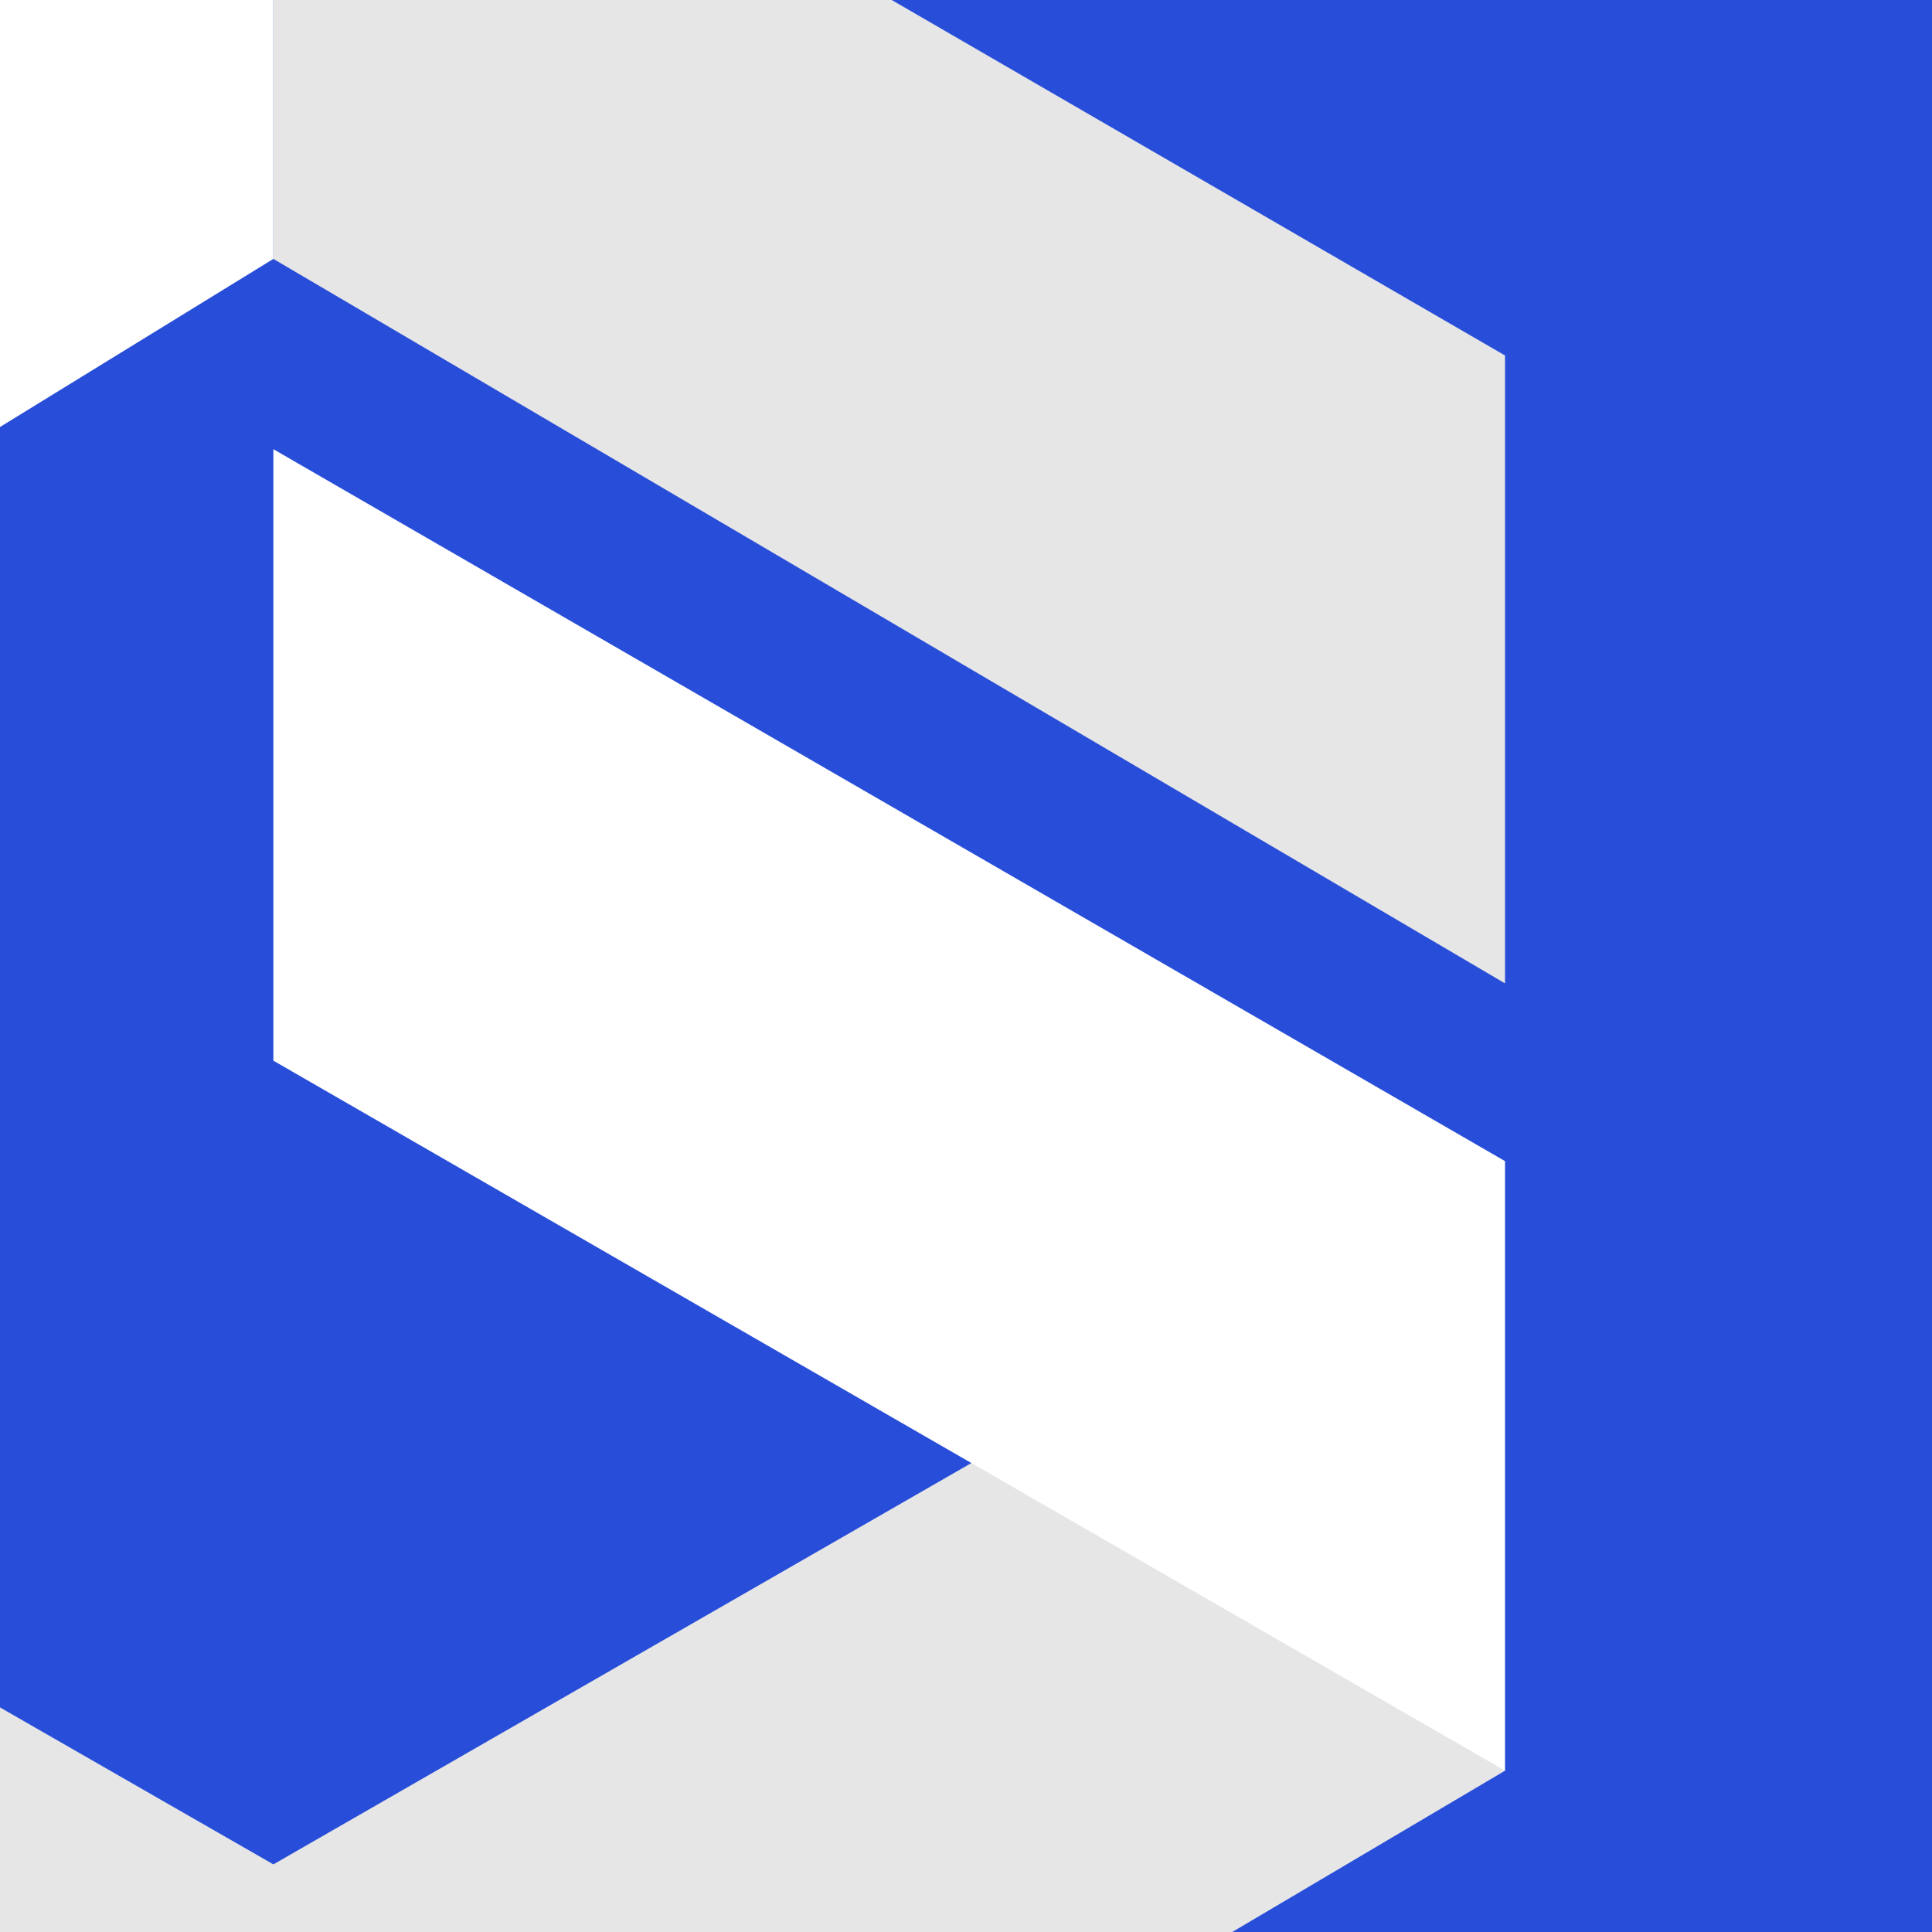
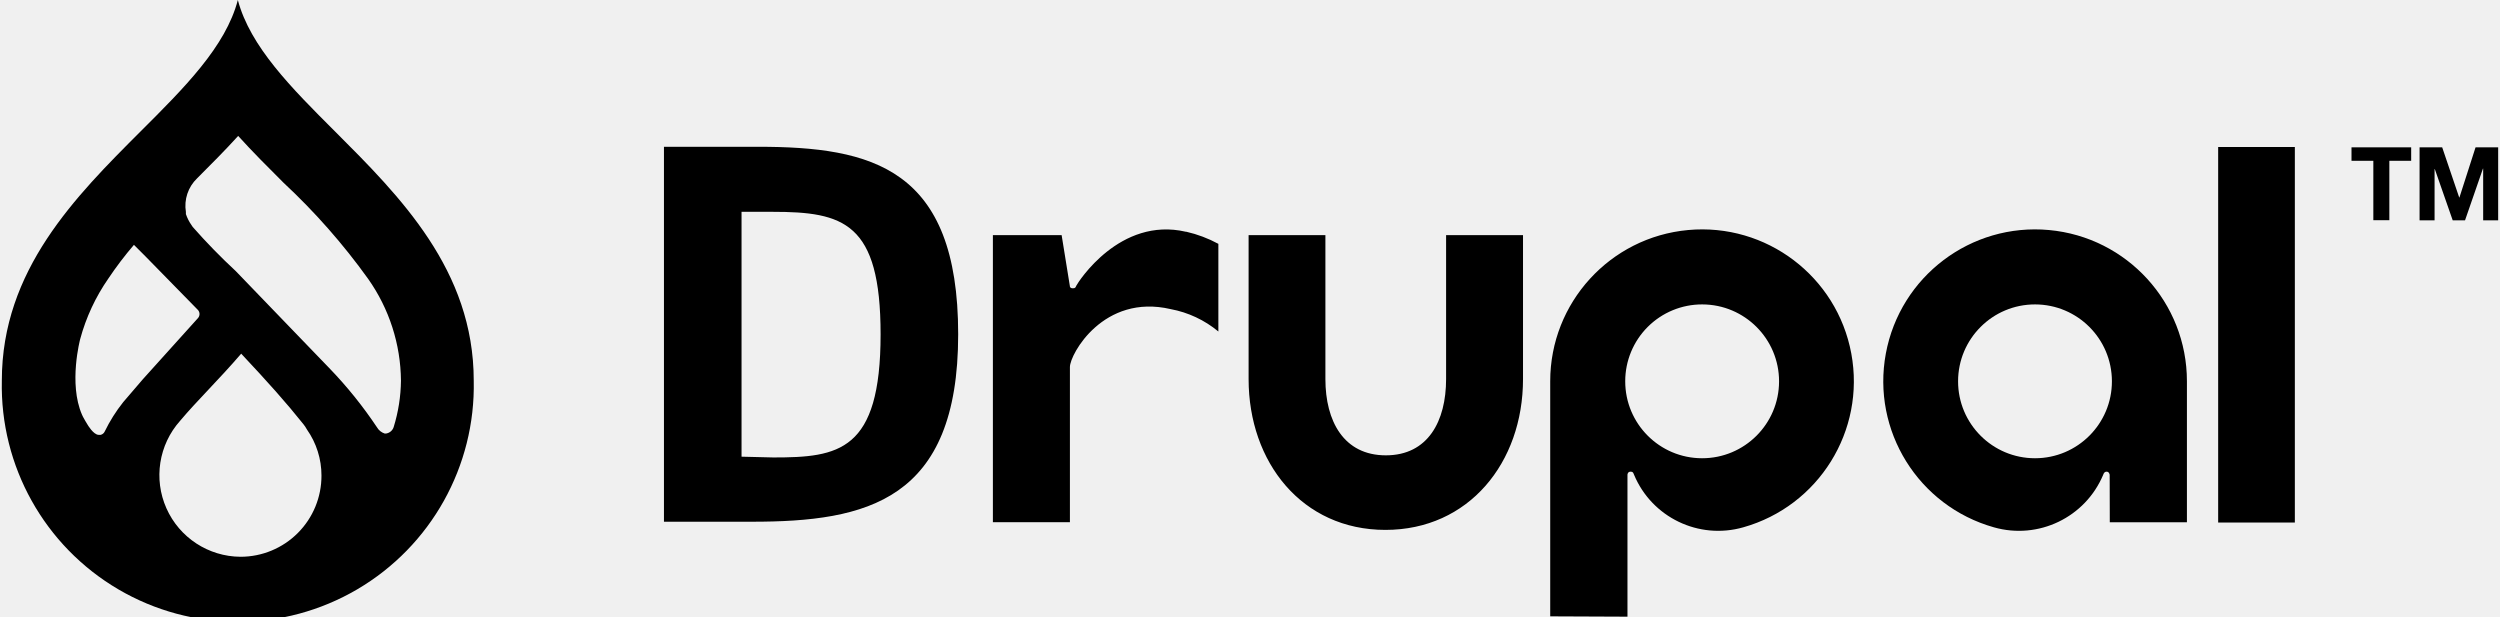
- <svg xmlns="http://www.w3.org/2000/svg" xmlns:xlink="http://www.w3.org/1999/xlink" version="1.0" id="Layer_2" x="0px" y="0px" width="34px" height="34px" viewBox="0 0 200 200" style="enable-background:new 0 0 200 200;" xml:space="preserve">
-   <style type="text/css">
- 	.st0{fill:#284ed9;}
- 	.st1{clip-path:url(#SVGID_2_);}
- 	.st2{fill:#E6E6E6;}
- 	.st3{fill:#FFFFFF;}
- </style>
-   <g>
-     <rect x="0" class="st0" width="200" height="200" />
-     <g>
-       <defs>
-         <rect id="SVGID_1_" x="0" width="200" height="200" />
-       </defs>
-       <clipPath id="SVGID_2_">
-         <use xlink:href="#SVGID_1_" style="overflow:visible;" />
-       </clipPath>
-       <g class="st1">
-         <polygon class="st2" points="28.3,-9.3 28.3,26.8 155.8,101.8 155.8,36.8 68.5,-13.8    " />
-         <polygon class="st2" points="28.3,193 108.3,147 149.3,167.1 155.8,183.3 74.3,231.5 -13.2,231.5 -3.4,174.8    " />
-         <polygon class="st3" points="28.3,46.5 28.3,109.8 155.8,183.3 155.8,120.2    " />
-         <polygon class="st3" points="28.3,26.8 -6.5,48.2 -6.5,-7.3 28.3,-7.3    " />
-       </g>
+ <svg xmlns="http://www.w3.org/2000/svg" x="0px" y="0px" width="300px" height="74px" viewBox="0 0 222.97 55.08">
+   <g data-name="Livello 2">
+     <g data-name="Livello 1">
+       <path d="M29.75 11.73C25.87 7.86 22.18 4.16 21.08 0 20 4.16 16.28 7.86 12.4 11.73 6.59 17.54 0 24.12 0 34a21.08 21.08 0 1042.15 0c0-9.88-6.59-16.46-12.4-22.27zM10.84 35.92a14.13 14.13 0 00-1.65 2.62.54.54 0 01-.36.3h-.18c-.47 0-1-.92-1-.92-.14-.22-.27-.45-.4-.69l-.09-.19C5.94 34.25 7 30.28 7 30.28a17.42 17.42 0 012.52-5.41 31.53 31.53 0 012.28-3l1 1 4.72 4.82a.54.54 0 010 .72l-4.93 5.47zm10.48 13.81a7.29 7.29 0 01-5.4-12.14c1.54-1.83 3.42-3.63 5.46-6 2.42 2.58 4 4.35 5.55 6.29a3.08 3.08 0 01.32.48 7.15 7.15 0 011.3 4.12 7.23 7.23 0 01-7.23 7.25zM35 38.14a.84.84 0 01-.67.58h-.14a1.22 1.22 0 01-.68-.55 37.77 37.77 0 00-4.28-5.31l-1.93-2-6.41-6.65a54 54 0 01-3.84-3.94 1.3 1.3 0 00-.1-.15 3.84 3.84 0 01-.51-1v-.19a3.4 3.4 0 011-3c1.24-1.24 2.49-2.49 3.67-3.79 1.3 1.44 2.69 2.82 4.06 4.19a57.6 57.6 0 017.55 8.58A16 16 0 0135.65 34a14.55 14.55 0 01-.65 4.14zM135.87 21H129v12.86c0 3.76-1.62 6.81-5.38 6.81s-5.4-3.05-5.4-6.81V21h-6.86v12.86c0 7.44 4.78 13.47 12.22 13.47s12.29-6 12.29-13.47zM197.96 13.13h6.85v33.54h-6.85zM209.87 14.36v-1.2h5.33v1.2h-1.95v5.31h-1.43v-5.31h-1.95zM217.97 13.16l1.52 4.48h.02l1.44-4.48h2.02v6.52h-1.34v-4.62h-.02l-1.6 4.62h-1.1l-1.6-4.58h-.02v4.58h-1.34v-6.52h2.02zM105.76 20.7c-5.91-1.37-9.63 4.5-9.79 4.82-.07.15-.08.24-.34.23s-.24-.23-.24-.23L94.66 21h-6.14v25.64h6.88V32.78c0-1.14 3-6.57 9-5.17a9.36 9.36 0 014.26 2v-7.83a11.32 11.32 0 00-2.86-1.08M151.88 27.19a6.87 6.87 0 11-6.88 6.86 6.86 6.86 0 016.87-6.86m-6.67 27.89V42.41s0-.27.26-.28.27.15.33.28a8.15 8.15 0 009.75 4.69 13.56 13.56 0 10-17.24-13.05v21z" />
+       <path d="M188.47 34.05a6.87 6.87 0 11-6.86-6.86 6.87 6.87 0 016.86 6.86m-.19 12.6h6.89v-12.6a13.56 13.56 0 10-17.24 13.05 8.16 8.16 0 009.76-4.69c.05-.13.1-.28.32-.28s.26.28.26.28M68.84 18.92h-2.77v21.87l2.84.07c5.83 0 9.58-.53 9.58-11 0-10-3.31-10.94-9.65-10.94M67 46.6h-7.86V13.11h8.4c10.17 0 17.88 1.87 17.88 16.75S77.25 46.6 67 46.6" />
    </g>
  </g>
</svg>
